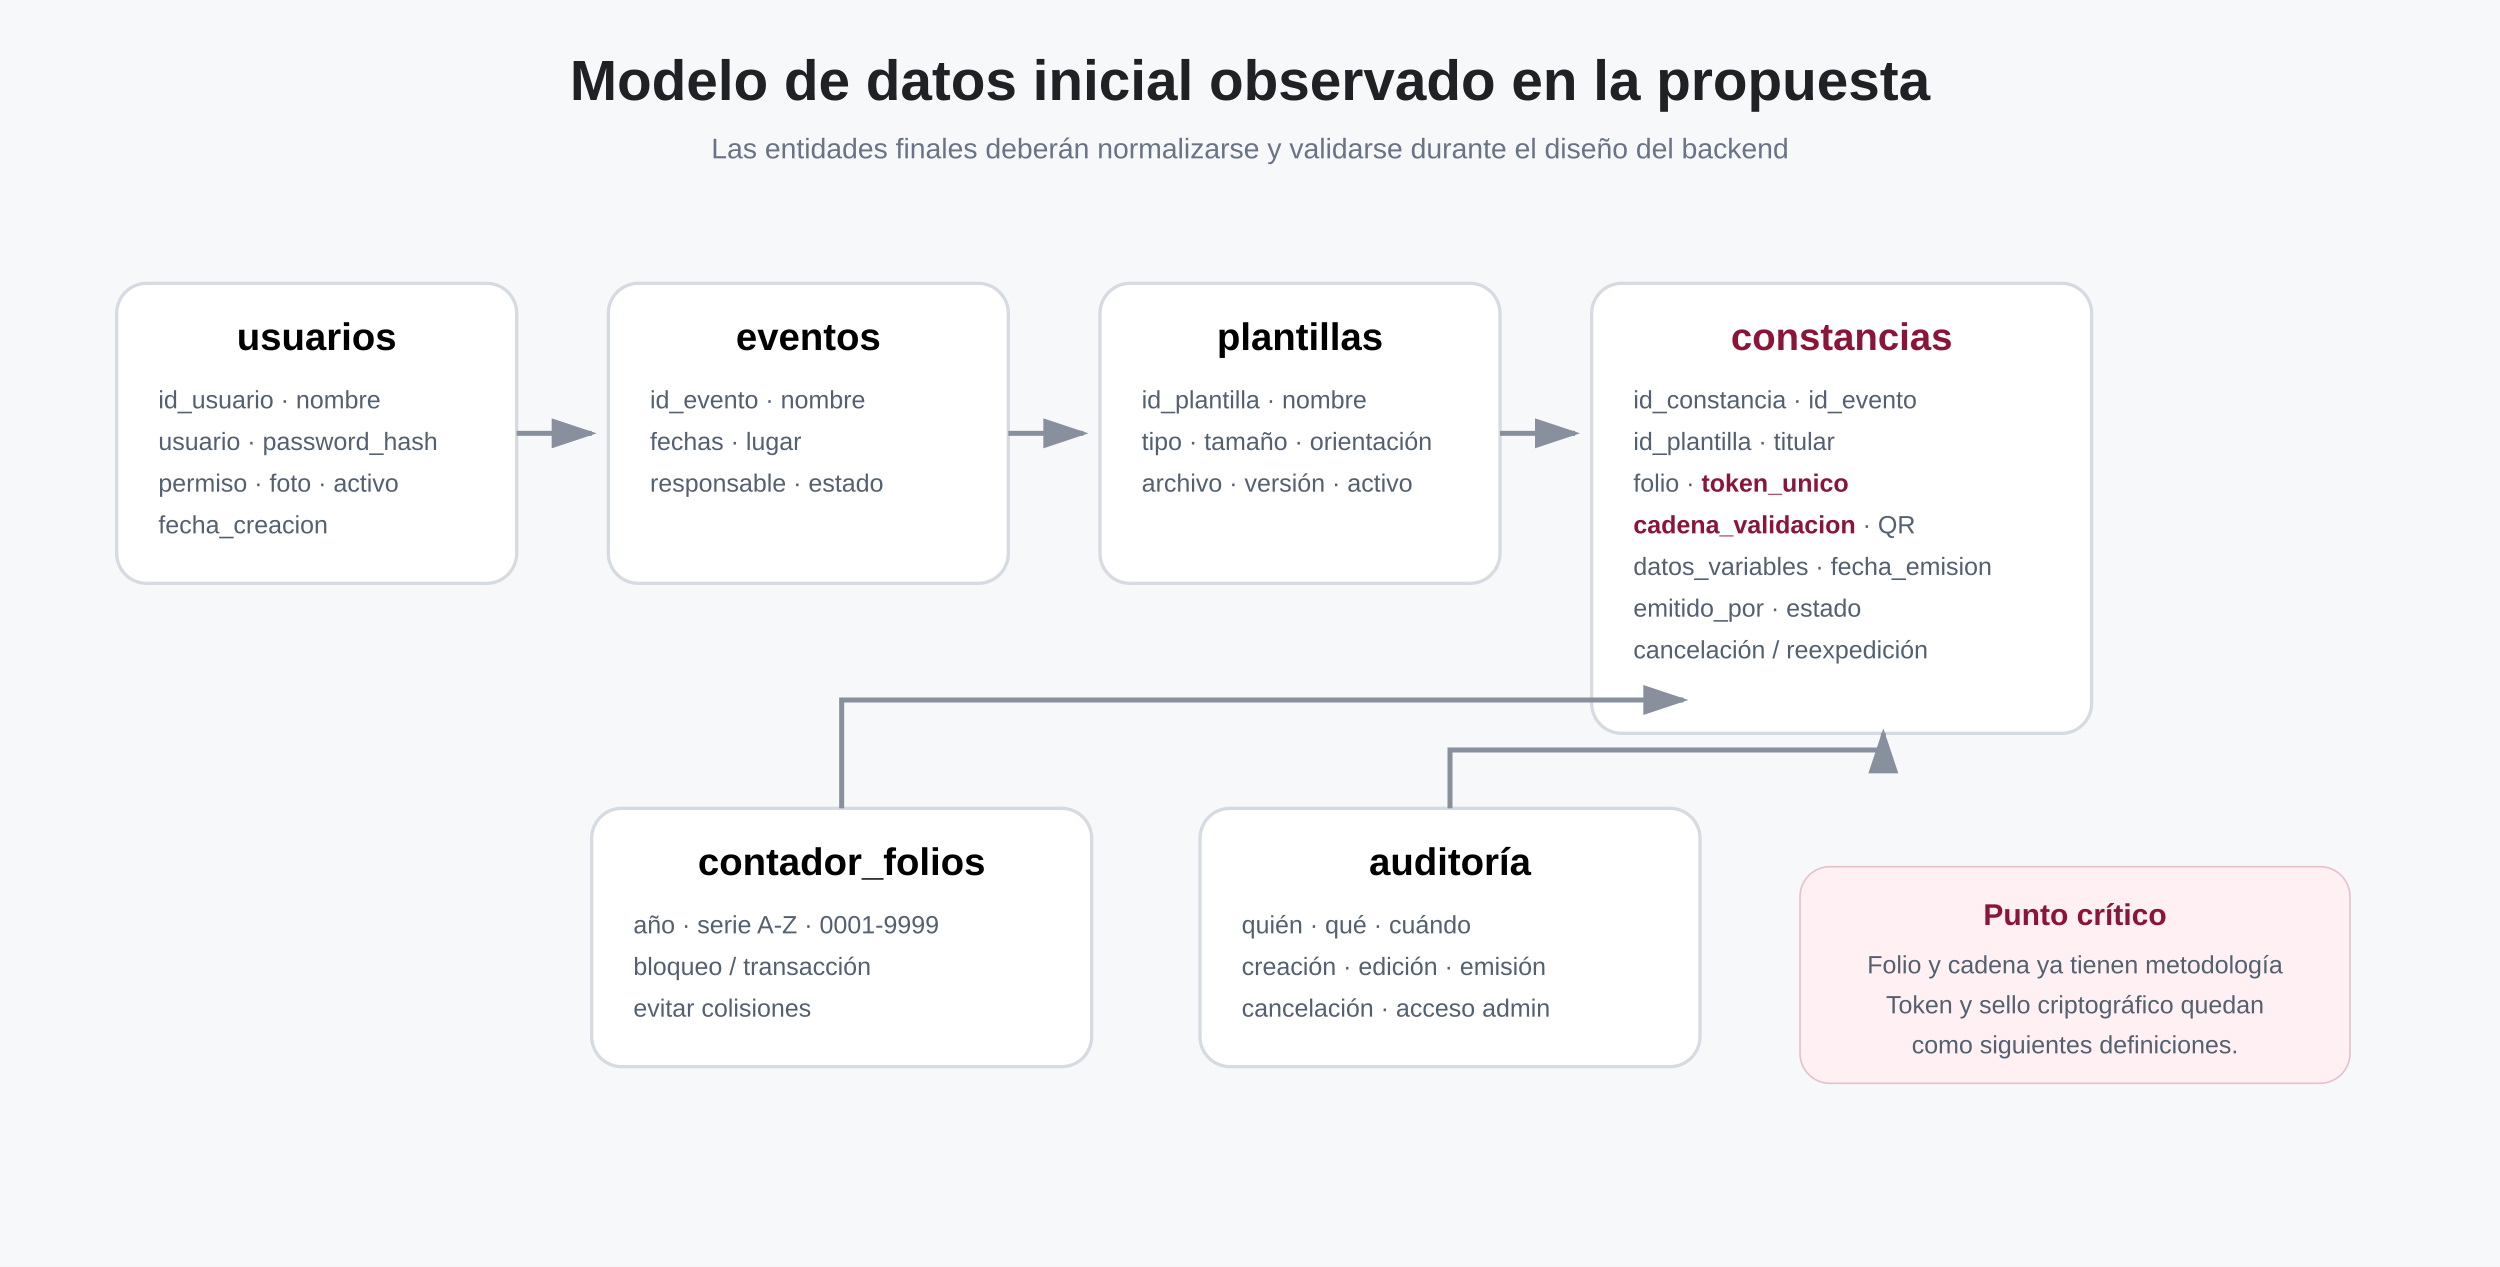
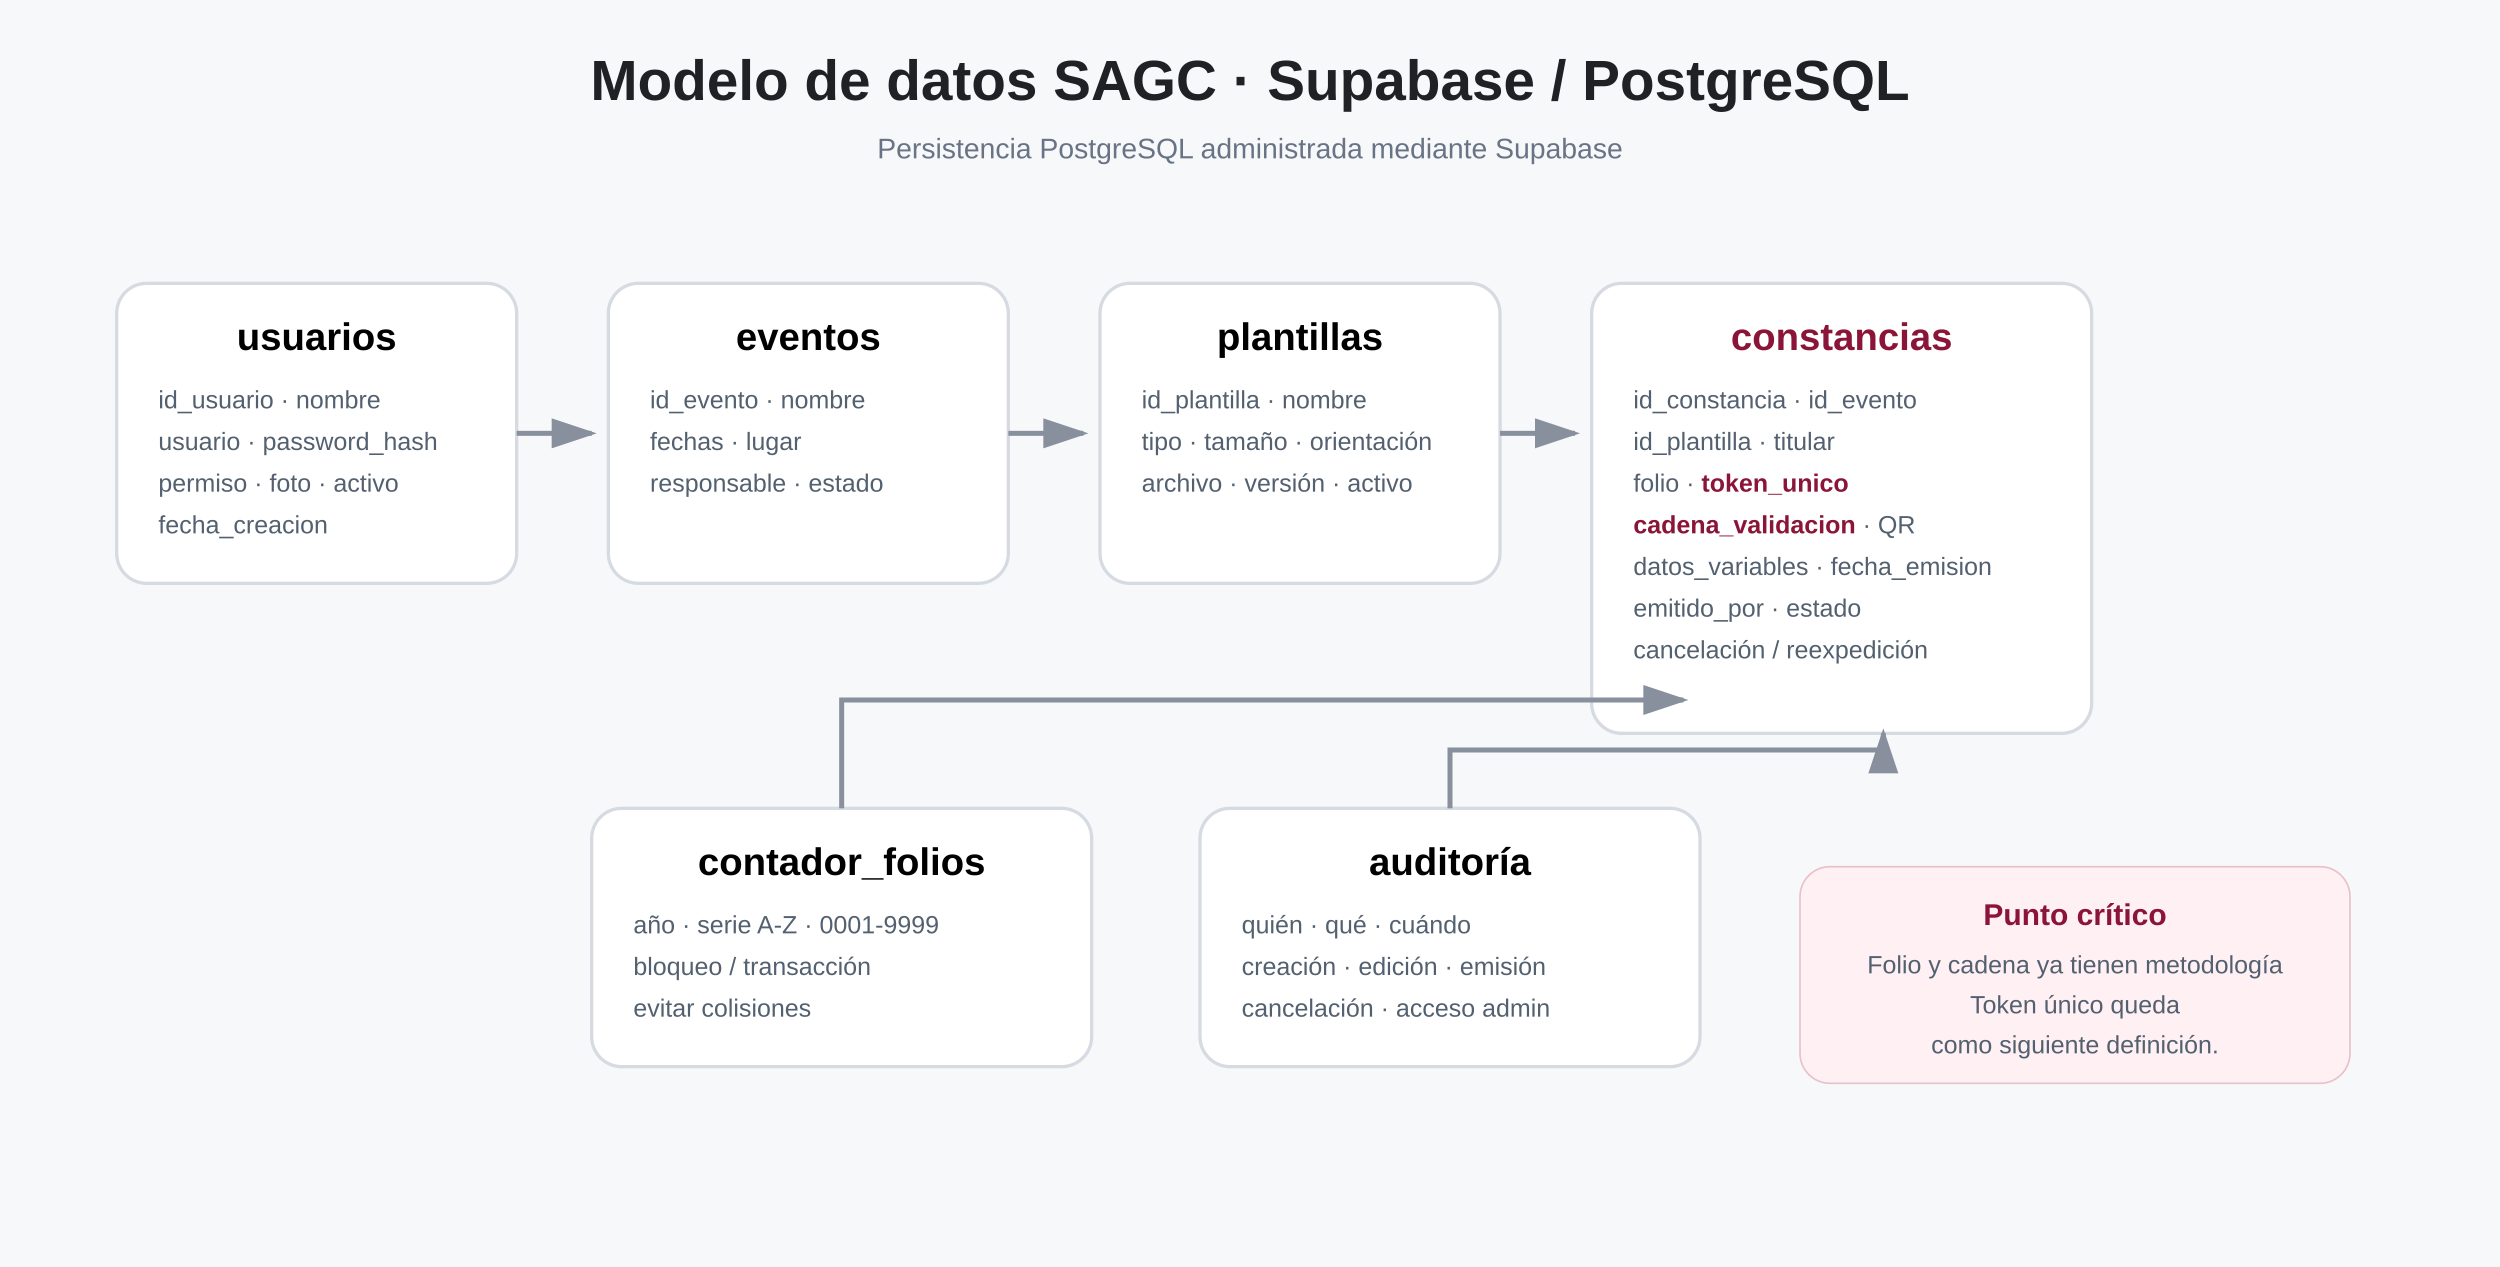
<svg xmlns="http://www.w3.org/2000/svg" width="1500" height="760" viewBox="0 0 1500 760">
  <defs>
    <marker id="m" markerWidth="10" markerHeight="10" refX="8" refY="3" orient="auto">
      <path d="M0,0 L0,6 L9,3 z" fill="#87909c" />
    </marker>
  </defs>
  <rect width="1500" height="760" fill="#f7f8fa" />
-   <text x="750" y="60" text-anchor="middle" font-family="Arial,sans-serif" font-size="34" font-weight="700" fill="#202124">Modelo de datos inicial observado en la propuesta</text>
-   <text x="750" y="95" text-anchor="middle" font-family="Arial,sans-serif" font-size="17" fill="#697386">Las entidades finales deberán normalizarse y validarse durante el diseño del backend</text>
+   <text x="750" y="60" text-anchor="middle" font-family="Arial,sans-serif" font-size="34" font-weight="700" fill="#202124">Modelo de datos SAGC · Supabase / PostgreSQL</text>
+   <text x="750" y="95" text-anchor="middle" font-family="Arial,sans-serif" font-size="17" fill="#697386">Persistencia PostgreSQL administrada mediante Supabase</text>
  <g font-family="Arial,sans-serif">
    <g stroke="#d6dbe2" stroke-width="2">
      <rect x="70" y="170" width="240" height="180" rx="18" fill="white" />
      <rect x="365" y="170" width="240" height="180" rx="18" fill="white" />
      <rect x="660" y="170" width="240" height="180" rx="18" fill="white" />
      <rect x="955" y="170" width="300" height="270" rx="18" fill="white" />
      <rect x="355" y="485" width="300" height="155" rx="18" fill="white" />
      <rect x="720" y="485" width="300" height="155" rx="18" fill="white" />
    </g>
    <g font-size="23" font-weight="700">
      <text x="190" y="210" text-anchor="middle">usuarios</text>
      <text x="485" y="210" text-anchor="middle">eventos</text>
      <text x="780" y="210" text-anchor="middle">plantillas</text>
      <text x="1105" y="210" text-anchor="middle" fill="#8a1538">constancias</text>
      <text x="505" y="525" text-anchor="middle">contador_folios</text>
      <text x="870" y="525" text-anchor="middle">auditoría</text>
    </g>
    <g font-size="15" fill="#53606f">
      <text x="95" y="245">id_usuario · nombre</text>
      <text x="95" y="270">usuario · password_hash</text>
      <text x="95" y="295">permiso · foto · activo</text>
      <text x="95" y="320">fecha_creacion</text>
      <text x="390" y="245">id_evento · nombre</text>
      <text x="390" y="270">fechas · lugar</text>
      <text x="390" y="295">responsable · estado</text>
      <text x="685" y="245">id_plantilla · nombre</text>
      <text x="685" y="270">tipo · tamaño · orientación</text>
      <text x="685" y="295">archivo · versión · activo</text>
      <text x="980" y="245">id_constancia · id_evento</text>
      <text x="980" y="270">id_plantilla · titular</text>
      <text x="980" y="295">folio · <tspan font-weight="700" fill="#8a1538">token_unico</tspan>
      </text>
      <text x="980" y="320">
        <tspan font-weight="700" fill="#8a1538">cadena_validacion</tspan> · QR</text>
      <text x="980" y="345">datos_variables · fecha_emision</text>
      <text x="980" y="370">emitido_por · estado</text>
      <text x="980" y="395">cancelación / reexpedición</text>
      <text x="380" y="560">año · serie A-Z · 0001-9999</text>
      <text x="380" y="585">bloqueo / transacción</text>
      <text x="380" y="610">evitar colisiones</text>
      <text x="745" y="560">quién · qué · cuándo</text>
      <text x="745" y="585">creación · edición · emisión</text>
      <text x="745" y="610">cancelación · acceso admin</text>
    </g>
    <g stroke="#87909c" stroke-width="3" fill="none" marker-end="url(#m)">
      <path d="M310 260H355" />
      <path d="M605 260H650" />
      <path d="M900 260H945" />
      <path d="M505 485V420H1010" />
      <path d="M870 485V450H1130V440" />
    </g>
    <rect x="1080" y="520" width="330" height="130" rx="18" fill="#fff0f3" stroke="#e8c0ca" />
    <text x="1245" y="555" text-anchor="middle" font-size="18" font-weight="700" fill="#8a1538">Punto crítico</text>
    <text x="1245" y="584" text-anchor="middle" font-size="15" fill="#53606f">Folio y cadena ya tienen metodología</text>
-     <text x="1245" y="608" text-anchor="middle" font-size="15" fill="#53606f">Token y sello criptográfico quedan</text>
-     <text x="1245" y="632" text-anchor="middle" font-size="15" fill="#53606f">como siguientes definiciones.</text>
+     <text x="1245" y="608" text-anchor="middle" font-size="15" fill="#53606f">Token único queda</text>
+     <text x="1245" y="632" text-anchor="middle" font-size="15" fill="#53606f">como siguiente definición.</text>
  </g>
</svg>
